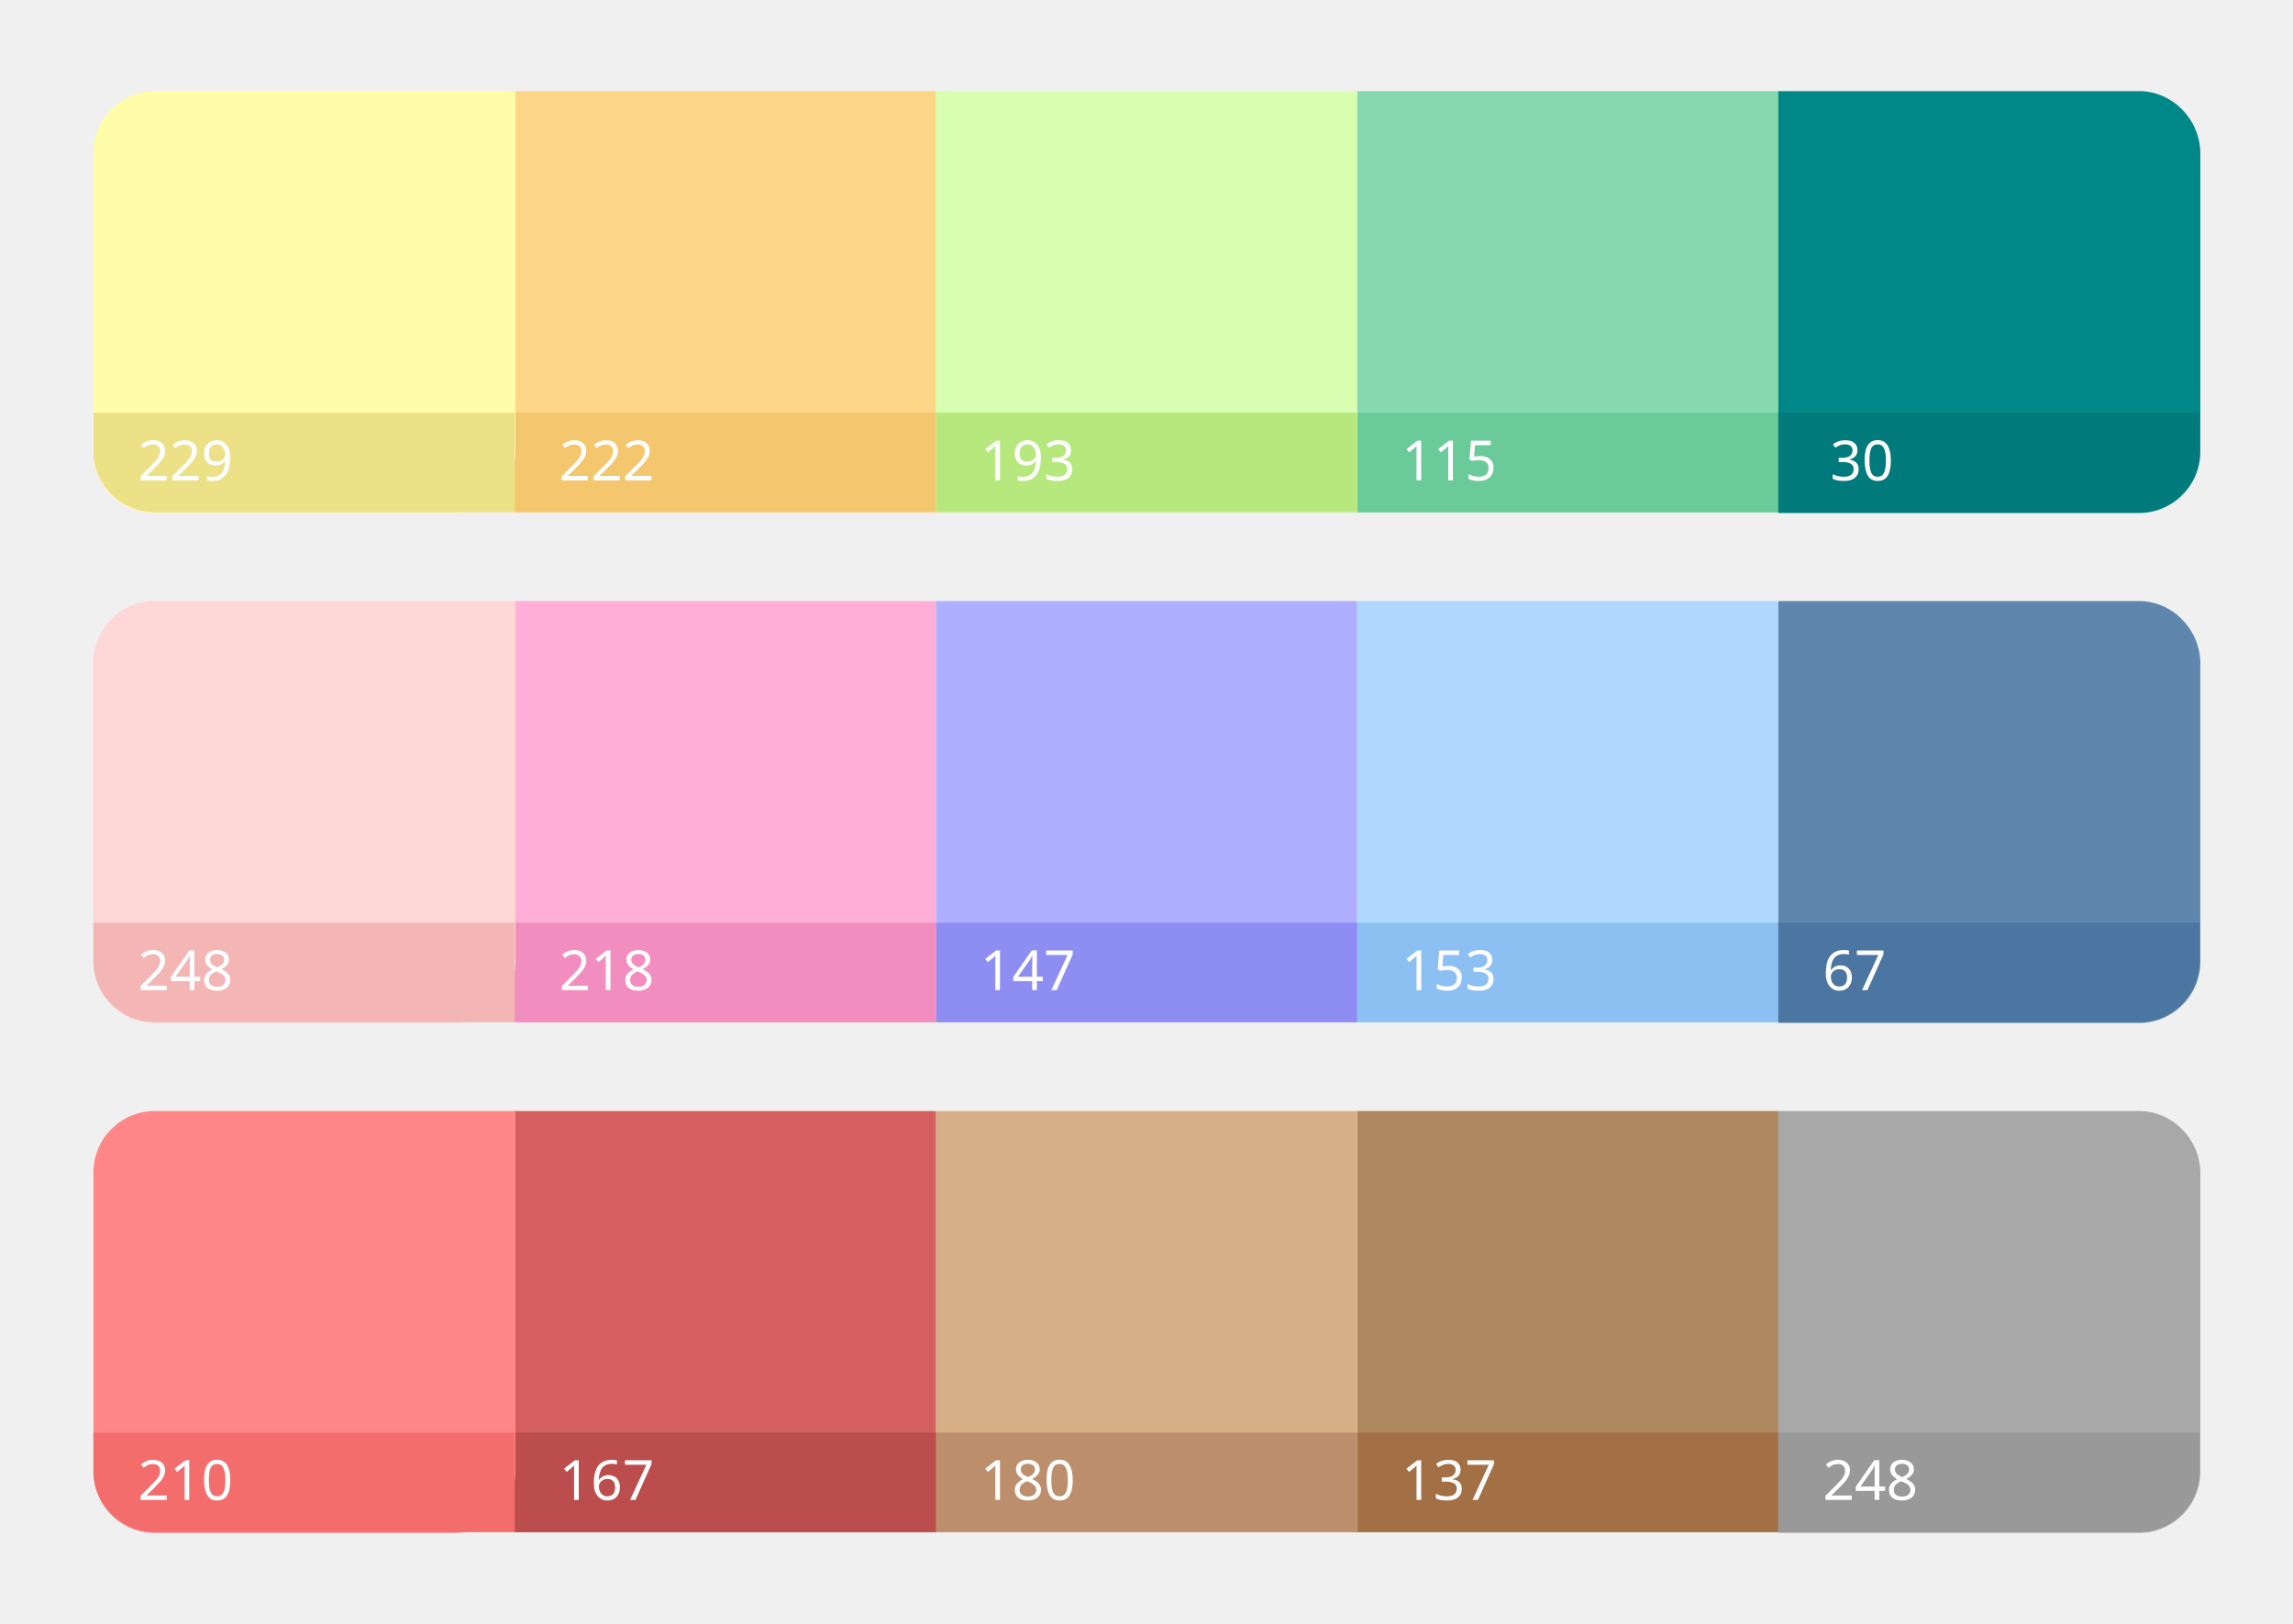
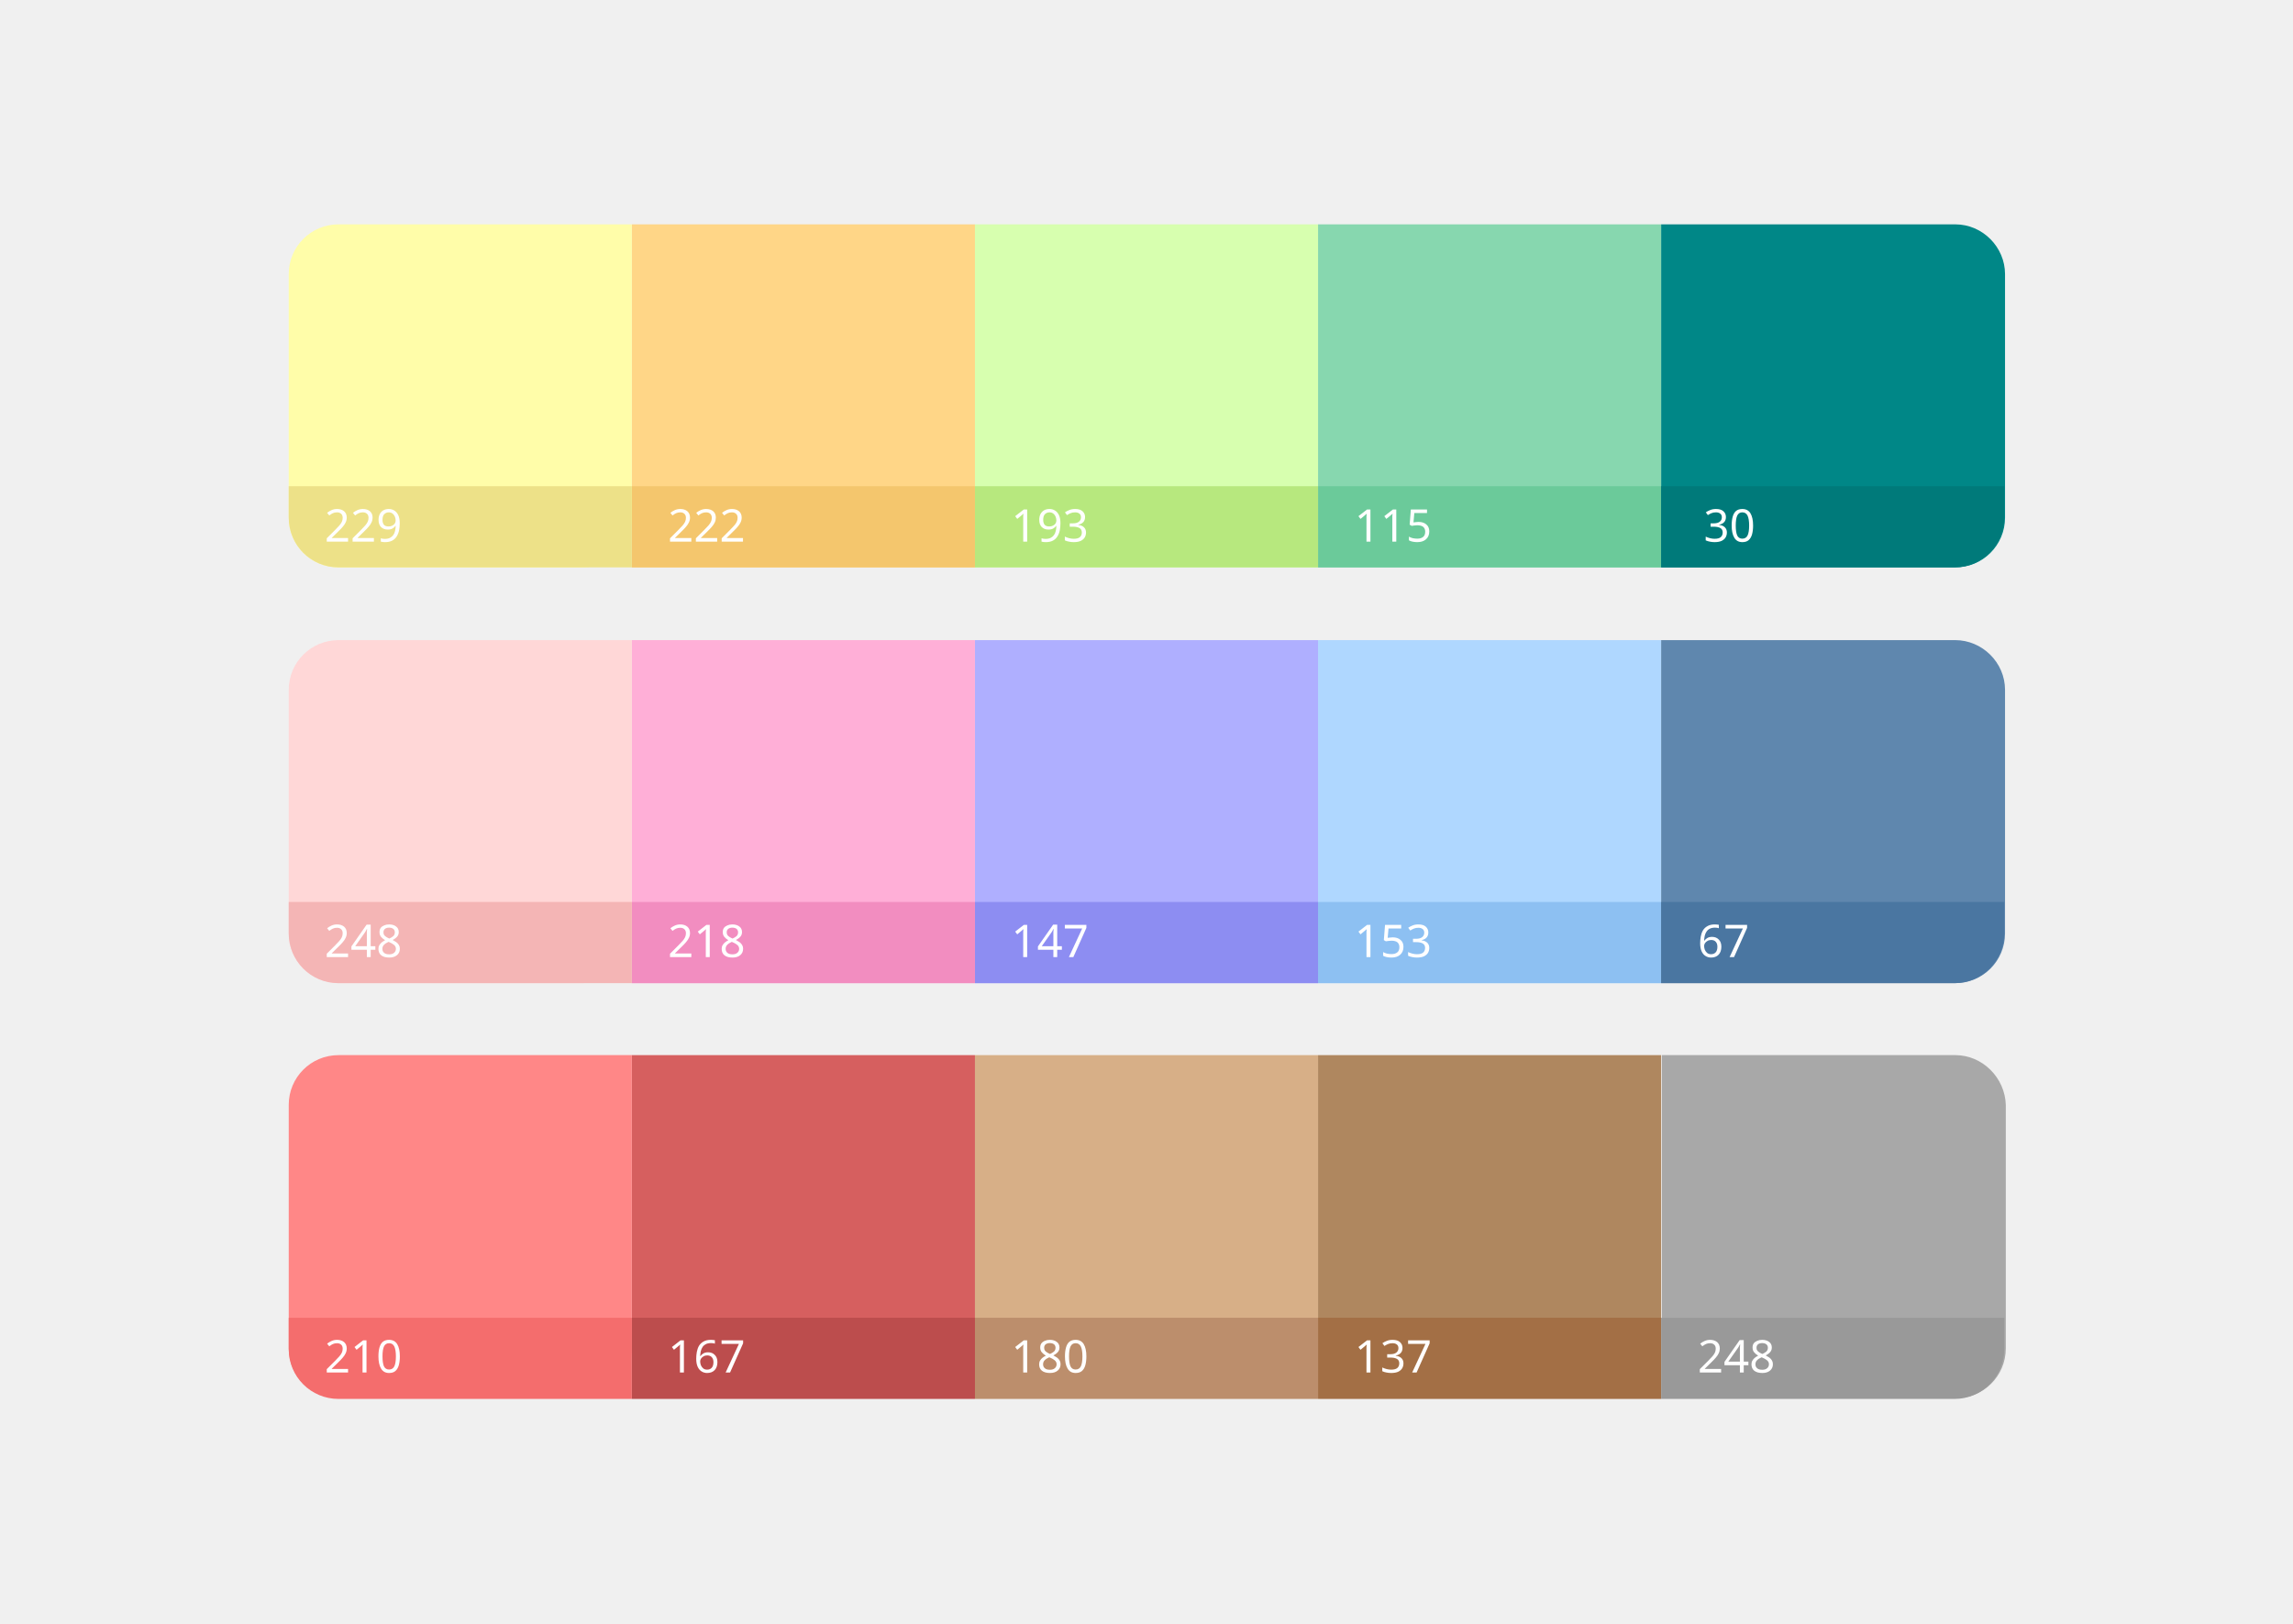
<svg xmlns="http://www.w3.org/2000/svg" version="1.1" x="0px" y="0px" viewBox="0 0 299.4 212" style="enable-background:new 0 0 299.4 212;" xml:space="preserve">
  <style type="text/css">
	.st0{fill:#AF875F;}
	.st1{fill:#A36F45;}
	.st2{fill:#D7AF87;}
	.st3{fill:#BC8E6C;}
	.st4{fill:#D65F5F;}
	.st5{fill:#BC4D4D;}
	.st6{fill:#FF8787;}
	.st7{fill:#F46D6D;}
	.st8{fill:#A8A8A8;}
	.st9{fill:#999999;}
	.st10{fill:#AFD7FF;}
	.st11{fill:#8DC0F2;}
	.st12{fill:#AFAFFF;}
	.st13{fill:#8D8DF2;}
	.st14{fill:#FFAFD7;}
	.st15{fill:#F28DC0;}
	.st16{fill:#FFD7D7;}
	.st17{fill:#F4B5B5;}
	.st18{fill:#5F87AE;}
	.st19{fill:#4A76A1;}
	.st20{fill:#87D7AF;}
	.st21{fill:#6BCA9A;}
	.st22{fill:#D7FFAF;}
	.st23{fill:#B7E87E;}
	.st24{fill:#FFD687;}
	.st25{fill:#F4C66D;}
	.st26{fill:#FFFDA9;}
	.st27{fill:#EDE188;}
	.st28{fill:#008787;}
	.st29{fill:#007A7A;}
	.st30{fill:#FFFFFF;}
	.st31{font-family:'OpenSans-Bold';}
- 	.st32{font-size:7.237px;}
+ 	.st32{font-size:5.897px;}
</style>
  <g id="_x33_">
    <g id="XMLID_222_">
-       <rect id="XMLID_192_" x="177.2" y="145.1" class="st0" width="55" height="55" />
-       <rect id="XMLID_87_" x="177.2" y="187.1" class="st1" width="55" height="13" />
+       <rect id="XMLID_192_" x="172.1" y="137.8" class="st0" width="44.8" height="44.8" />
+       <rect id="XMLID_87_" x="172.1" y="172.1" class="st1" width="44.8" height="10.6" />
    </g>
    <g id="XMLID_221_">
-       <rect id="XMLID_109_" x="122.2" y="145.1" class="st2" width="55" height="55" />
-       <rect id="XMLID_144_" x="122.2" y="187.1" class="st3" width="55" height="13" />
+       <rect id="XMLID_109_" x="127.3" y="137.8" class="st2" width="44.8" height="44.8" />
+       <rect id="XMLID_144_" x="127.3" y="172.1" class="st3" width="44.8" height="10.6" />
    </g>
    <g id="XMLID_220_">
-       <rect id="XMLID_115_" x="67.2" y="145.1" class="st4" width="55" height="55" />
-       <rect id="XMLID_88_" x="67.2" y="187.1" class="st5" width="55" height="13" />
+       <rect id="XMLID_115_" x="82.5" y="137.8" class="st4" width="44.8" height="44.8" />
+       <rect id="XMLID_88_" x="82.5" y="172.1" class="st5" width="44.8" height="10.6" />
    </g>
    <g id="XMLID_219_">
-       <path id="XMLID_53_" class="st6" d="M59.3,145.1C59.3,145.1,59.3,145.1,59.3,145.1l-39.1,0c-4.4,0-8,3.6-8,8v39.1c0,4.4,3.6,8,8,8    h39.1c4.4,0,8-3.6,8-8v-5.1v-34v-8H59.3z" />
-       <path id="XMLID_42_" class="st7" d="M67.2,187.1H39.7H12.2v5c0,4.4,3.6,8,8,8h19.5v0h27.5L67.2,187.1L67.2,187.1z" />
+       <path id="XMLID_53_" class="st6" d="M76,137.8C76,137.8,76,137.8,76,137.8l-31.8,0c-3.6,0-6.5,2.9-6.5,6.5v31.8    c0,3.6,2.9,6.5,6.5,6.5H76c3.6,0,6.5-2.9,6.5-6.5v-4.1v-27.7v-6.5H76z" />
+       <path id="XMLID_42_" class="st7" d="M82.5,172.1H60.1H37.7v4.1c0,3.6,2.9,6.5,6.5,6.5h15.9v0h22.4L82.5,172.1L82.5,172.1z" />
    </g>
    <g id="XMLID_223_">
-       <path id="XMLID_123_" class="st8" d="M279.3,145.1h-39.1c0,0,0,0,0,0h-8v8v39.1v8h21.6v0h25.5c4.4,0,8-3.6,8-8V153    C287.2,148.7,283.6,145.1,279.3,145.1z" />
-       <path id="XMLID_225_" class="st9" d="M257,187.1h-24.8h0v5c0,0,0,0,0,0v8H257v0h22.2c4.4,0,8-3.6,8-8v-5H257z" />
+       <path id="XMLID_123_" class="st8" d="M255.3,137.8h-31.8c0,0,0,0,0,0h-6.5v6.5v31.8v6.5h17.6v0h20.8c3.6,0,6.5-2.9,6.5-6.5v-31.8    C261.8,140.8,258.9,137.8,255.3,137.8z" />
+       <path id="XMLID_225_" class="st9" d="M237.1,172.1h-20.2h0v4.1c0,0,0,0,0,0v6.5h20.2v0h18.1c3.6,0,6.5-2.9,6.5-6.5v-4.1H237.1z" />
    </g>
  </g>
  <g id="_x32_">
    <g id="XMLID_217_">
-       <rect id="XMLID_160_" x="177.2" y="78.5" class="st10" width="55" height="55" />
-       <rect id="XMLID_154_" x="177.2" y="120.5" class="st11" width="55" height="13" />
+       <rect id="XMLID_160_" x="172.1" y="83.6" class="st10" width="44.8" height="44.8" />
+       <rect id="XMLID_154_" x="172.1" y="117.8" class="st11" width="44.8" height="10.6" />
    </g>
    <g id="XMLID_216_">
-       <rect id="XMLID_147_" x="122.2" y="78.5" class="st12" width="55" height="55" />
-       <rect id="XMLID_146_" x="122.2" y="120.5" class="st13" width="55" height="13" />
+       <rect id="XMLID_147_" x="127.3" y="83.6" class="st12" width="44.8" height="44.8" />
+       <rect id="XMLID_146_" x="127.3" y="117.8" class="st13" width="44.8" height="10.6" />
    </g>
    <g id="XMLID_40_">
-       <rect id="XMLID_145_" x="67.2" y="78.5" class="st14" width="55" height="55" />
-       <rect id="XMLID_134_" x="67.2" y="120.5" class="st15" width="55" height="13" />
+       <rect id="XMLID_145_" x="82.5" y="83.6" class="st14" width="44.8" height="44.8" />
+       <rect id="XMLID_134_" x="82.5" y="117.8" class="st15" width="44.8" height="10.6" />
    </g>
    <g id="XMLID_38_">
-       <path id="XMLID_54_" class="st16" d="M25.6,78.5L25.6,78.5l-5.4,0c-4.4,0-8,3.6-8,8v39.1c0,4.4,3.6,8,8,8h39.1c4.4,0,8-3.6,8-8    v-5.1v-34v-8H25.6z" />
-       <path id="XMLID_41_" class="st17" d="M67.2,120.5H39.7v0H12.2v5c0,4.4,3.6,8,8,8h39c0,0,0,0,0,0h8V120.5z" />
+       <path id="XMLID_54_" class="st16" d="M48.6,83.6L48.6,83.6l-4.4,0c-3.6,0-6.5,2.9-6.5,6.5v31.8c0,3.6,2.9,6.5,6.5,6.5H76    c3.6,0,6.5-2.9,6.5-6.5v-4.1V90.1v-6.5H48.6z" />
+       <path id="XMLID_41_" class="st17" d="M82.5,117.8H60.1v0H37.7v4.1c0,3.6,2.9,6.5,6.5,6.5H76c0,0,0,0,0,0h6.5V117.8z" />
    </g>
    <g id="XMLID_218_">
-       <path id="XMLID_44_" class="st18" d="M279.3,78.5h-25.5h-13.6h-8v8c0,0,0,0,0,0v39.1c0,0,0,0,0,0v8h8h13.6h25.5c4.4,0,8-3.6,8-8    V86.5C287.2,82.1,283.6,78.5,279.3,78.5z" />
-       <path id="XMLID_43_" class="st19" d="M257,120.5L257,120.5l-24.8,0v0h0v5c0,0,0,0,0,0v8h8c0,0,0,0,0,0h39c4.4,0,8-3.6,8-8v-5H257z    " />
+       <path id="XMLID_44_" class="st18" d="M255.3,83.6h-20.8h-11.1h-6.5v6.5c0,0,0,0,0,0v31.8c0,0,0,0,0,0v6.5h6.5h11.1h20.8    c3.6,0,6.5-2.9,6.5-6.5V90.1C261.8,86.5,258.8,83.6,255.3,83.6z" />
+       <path id="XMLID_43_" class="st19" d="M237.1,117.8L237.1,117.8l-20.2,0v0h0v4.1c0,0,0,0,0,0v6.5h6.5c0,0,0,0,0,0h31.8    c3.6,0,6.5-2.9,6.5-6.5v-4.1H237.1z" />
    </g>
  </g>
  <g id="_x31__1_">
    <g id="XMLID_36_">
-       <rect id="XMLID_180_" x="177.2" y="11.9" class="st20" width="55" height="55" />
-       <rect id="XMLID_179_" x="177.2" y="53.9" class="st21" width="55" height="13" />
+       <rect id="XMLID_180_" x="172.1" y="29.3" class="st20" width="44.8" height="44.8" />
+       <rect id="XMLID_179_" x="172.1" y="63.5" class="st21" width="44.8" height="10.6" />
    </g>
    <g id="XMLID_17_">
-       <rect id="XMLID_174_" x="122.2" y="11.9" class="st22" width="55" height="55" />
-       <rect id="XMLID_167_" x="122.2" y="53.9" class="st23" width="55" height="13" />
+       <rect id="XMLID_174_" x="127.3" y="29.3" class="st22" width="44.8" height="44.8" />
+       <rect id="XMLID_167_" x="127.3" y="63.5" class="st23" width="44.8" height="10.6" />
    </g>
    <g id="XMLID_8_">
-       <rect id="XMLID_166_" x="67.2" y="11.9" class="st24" width="55" height="55" />
-       <rect id="XMLID_164_" x="67.2" y="53.9" class="st25" width="55" height="13" />
+       <rect id="XMLID_166_" x="82.5" y="29.3" class="st24" width="44.8" height="44.8" />
+       <rect id="XMLID_164_" x="82.5" y="63.5" class="st25" width="44.8" height="10.6" />
    </g>
    <g id="XMLID_2_">
-       <path id="XMLID_37_" class="st26" d="M25.6,11.9L25.6,11.9l-5.4,0c-4.4,0-8,3.6-8,8V59c0,4.4,3.6,8,8,8h39.1c4.4,0,8-3.6,8-8v-5.1    v-34v-8H25.6z" />
-       <path id="XMLID_39_" class="st27" d="M67.2,53.9H39.7v0H12.2v5c0,4.4,3.6,8,8,8h39c0,0,0,0,0,0h8V53.9z" />
+       <path id="XMLID_37_" class="st26" d="M48.6,29.3L48.6,29.3l-4.4,0c-3.6,0-6.5,2.9-6.5,6.5v31.8c0,3.6,2.9,6.5,6.5,6.5H76    c3.6,0,6.5-2.9,6.5-6.5v-4.1V35.8v-6.5H48.6z" />
+       <path id="XMLID_39_" class="st27" d="M82.5,63.5H60.1v0H37.7v4.1c0,3.6,2.9,6.5,6.5,6.5H76c0,0,0,0,0,0h6.5V63.5z" />
    </g>
    <g id="XMLID_1_">
-       <path id="XMLID_55_" class="st28" d="M279.3,11.9h-25.5h-13.6h-8v8c0,0,0,0,0,0V59c0,0,0,0,0,0v8h8h13.6h25.5c4.4,0,8-3.6,8-8    V19.9C287.2,15.5,283.6,11.9,279.3,11.9z" />
-       <path id="XMLID_12_" class="st29" d="M257,53.9L257,53.9l-24.8,0v0h0v5c0,0,0,0,0,0v8h8c0,0,0,0,0,0h39c4.4,0,8-3.6,8-8v-5H257z" />
+       <path id="XMLID_55_" class="st28" d="M255.3,29.3h-20.8h-11.1h-6.5v6.5c0,0,0,0,0,0v31.8c0,0,0,0,0,0v6.5h6.5h11.1h20.8    c3.6,0,6.5-2.9,6.5-6.5V35.8C261.8,32.3,258.9,29.3,255.3,29.3z" />
+       <path id="XMLID_12_" class="st29" d="M237.1,63.5L237.1,63.5l-20.2,0v0h0v4.1c0,0,0,0,0,0v6.5h6.5c0,0,0,0,0,0h31.8    c3.6,0,6.5-2.9,6.5-6.5v-4.1H237.1z" />
    </g>
  </g>
  <g id="Text">
-     <text id="XMLID_11_" transform="matrix(1 0 0 1 238.0069 195.8873)" class="st30 st31 st32">248</text>
-     <text id="XMLID_15_" transform="matrix(1 0 0 1 183.0069 195.8873)" class="st30 st31 st32">137</text>
-     <text id="XMLID_3_" transform="matrix(1 0 0 1 128.0079 195.8863)" class="st30 st31 st32">180</text>
-     <text id="XMLID_14_" transform="matrix(1 0 0 1 73.0069 195.8873)" class="st30 st31 st32">167</text>
-     <text id="XMLID_13_" transform="matrix(1 0 0 1 18.0079 195.8873)" class="st30 st31 st32">210</text>
-     <text id="XMLID_5_" transform="matrix(1 0 0 1 238.0069 129.3096)" class="st30 st31 st32">67</text>
-     <text id="XMLID_6_" transform="matrix(1 0 0 1 183.0069 129.3096)" class="st30 st31 st32">153</text>
-     <text id="XMLID_4_" transform="matrix(1 0 0 1 128.0079 129.3096)" class="st30 st31 st32">147</text>
-     <text id="XMLID_16_" transform="matrix(1 0 0 1 73.0069 129.3096)" class="st30 st31 st32">218</text>
-     <text id="XMLID_7_" transform="matrix(1 0 0 1 18.0079 129.3087)" class="st30 st31 st32">248</text>
-     <text id="XMLID_95_" transform="matrix(1 0 0 1 238.9688 62.7325)" class="st30 st31 st32">30</text>
-     <text id="XMLID_108_" transform="matrix(1 0 0 1 183.0069 62.7325)" class="st30 st31 st32">115</text>
-     <text id="XMLID_106_" transform="matrix(1 0 0 1 128.0079 62.7325)" class="st30 st31 st32">193</text>
-     <text id="XMLID_96_" transform="matrix(1 0 0 1 73.0069 62.7325)" class="st30 st31 st32">222</text>
-     <text id="XMLID_94_" transform="matrix(1 0 0 1 18.0079 62.7325)" class="st30 st31 st32">229</text>
+     <text id="XMLID_11_" transform="matrix(1 0 0 1 221.666 179.2506)" class="st30 st31 st32">248</text>
+     <text id="XMLID_15_" transform="matrix(1 0 0 1 176.8457 179.2506)" class="st30 st31 st32">137</text>
+     <text id="XMLID_3_" transform="matrix(1 0 0 1 132.0254 179.2496)" class="st30 st31 st32">180</text>
+     <text id="XMLID_14_" transform="matrix(1 0 0 1 87.204 179.2506)" class="st30 st31 st32">167</text>
+     <text id="XMLID_13_" transform="matrix(1 0 0 1 42.3847 179.2506)" class="st30 st31 st32">210</text>
+     <text id="XMLID_5_" transform="matrix(1 0 0 1 221.666 124.9957)" class="st30 st31 st32">67</text>
+     <text id="XMLID_6_" transform="matrix(1 0 0 1 176.8457 124.9957)" class="st30 st31 st32">153</text>
+     <text id="XMLID_4_" transform="matrix(1 0 0 1 132.0254 124.9957)" class="st30 st31 st32">147</text>
+     <text id="XMLID_16_" transform="matrix(1 0 0 1 87.204 124.9957)" class="st30 st31 st32">218</text>
+     <text id="XMLID_7_" transform="matrix(1 0 0 1 42.3847 124.9947)" class="st30 st31 st32">248</text>
+     <text id="XMLID_95_" transform="matrix(1 0 0 1 222.4502 70.7398)" class="st30 st31 st32">30</text>
+     <text id="XMLID_108_" transform="matrix(1 0 0 1 176.8457 70.7398)" class="st30 st31 st32">115</text>
+     <text id="XMLID_106_" transform="matrix(1 0 0 1 132.0254 70.7398)" class="st30 st31 st32">193</text>
+     <text id="XMLID_96_" transform="matrix(1 0 0 1 87.204 70.7398)" class="st30 st31 st32">222</text>
+     <text id="XMLID_94_" transform="matrix(1 0 0 1 42.3847 70.7398)" class="st30 st31 st32">229</text>
  </g>
</svg>
